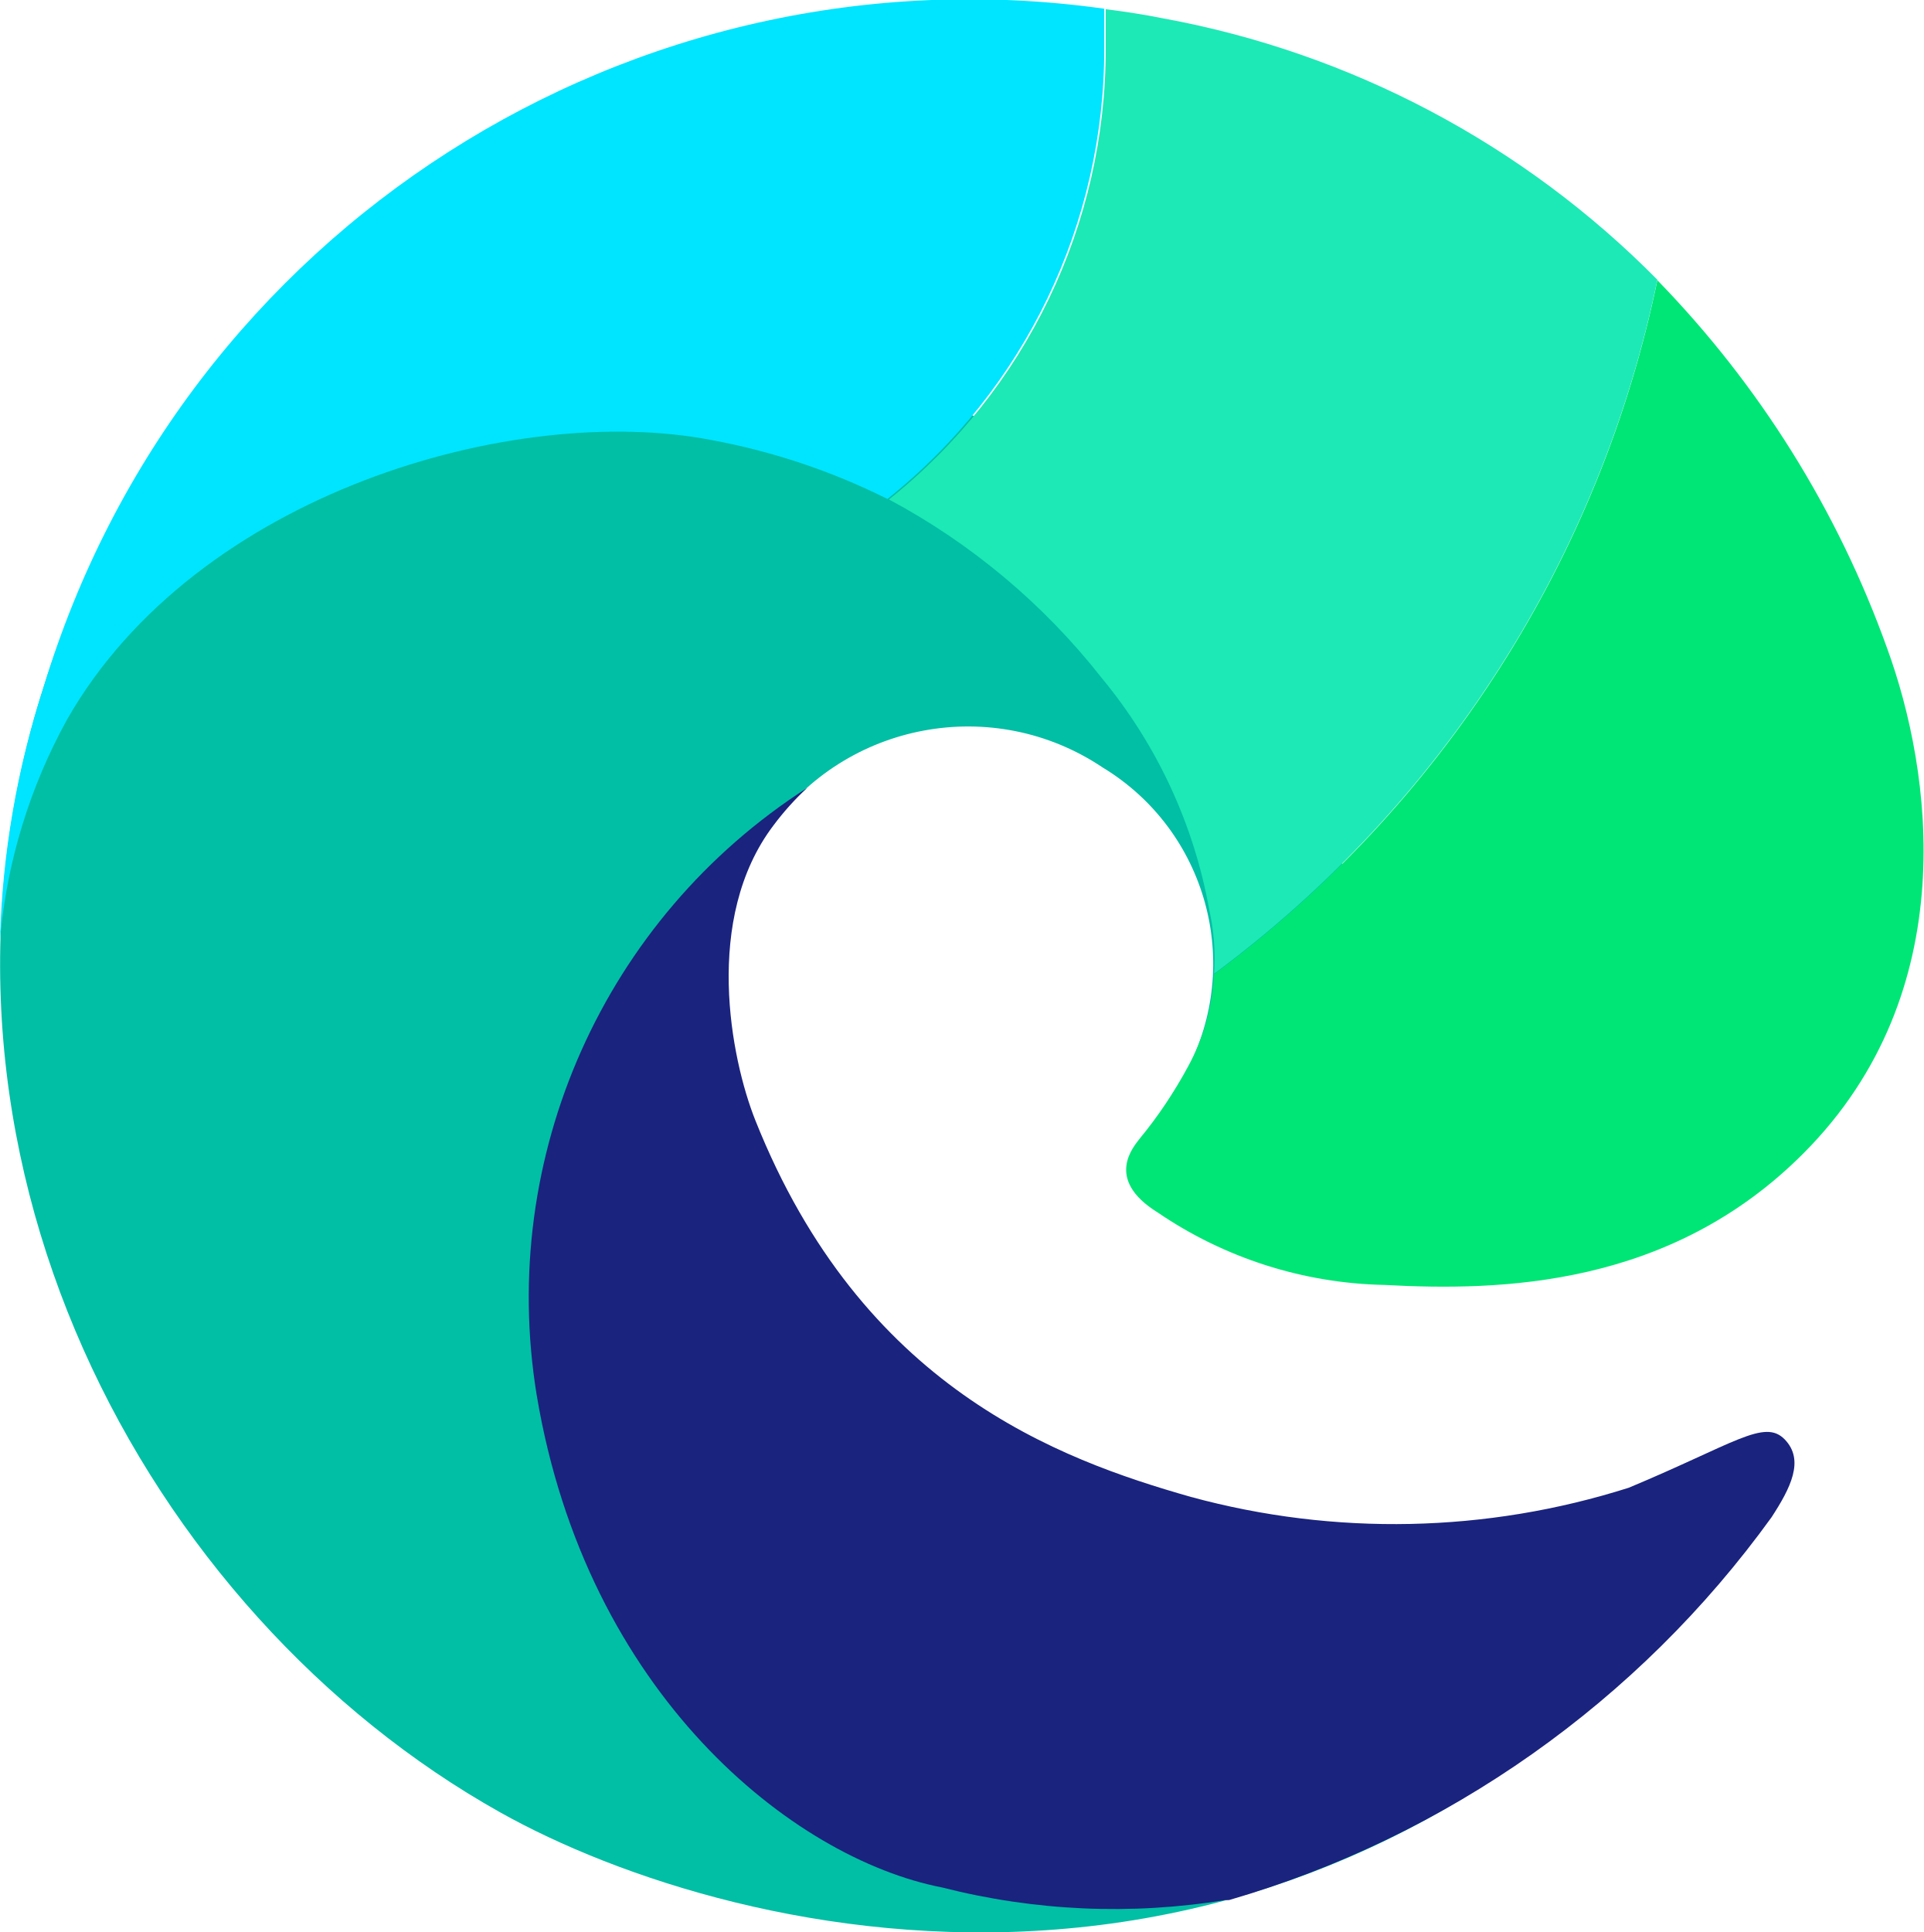
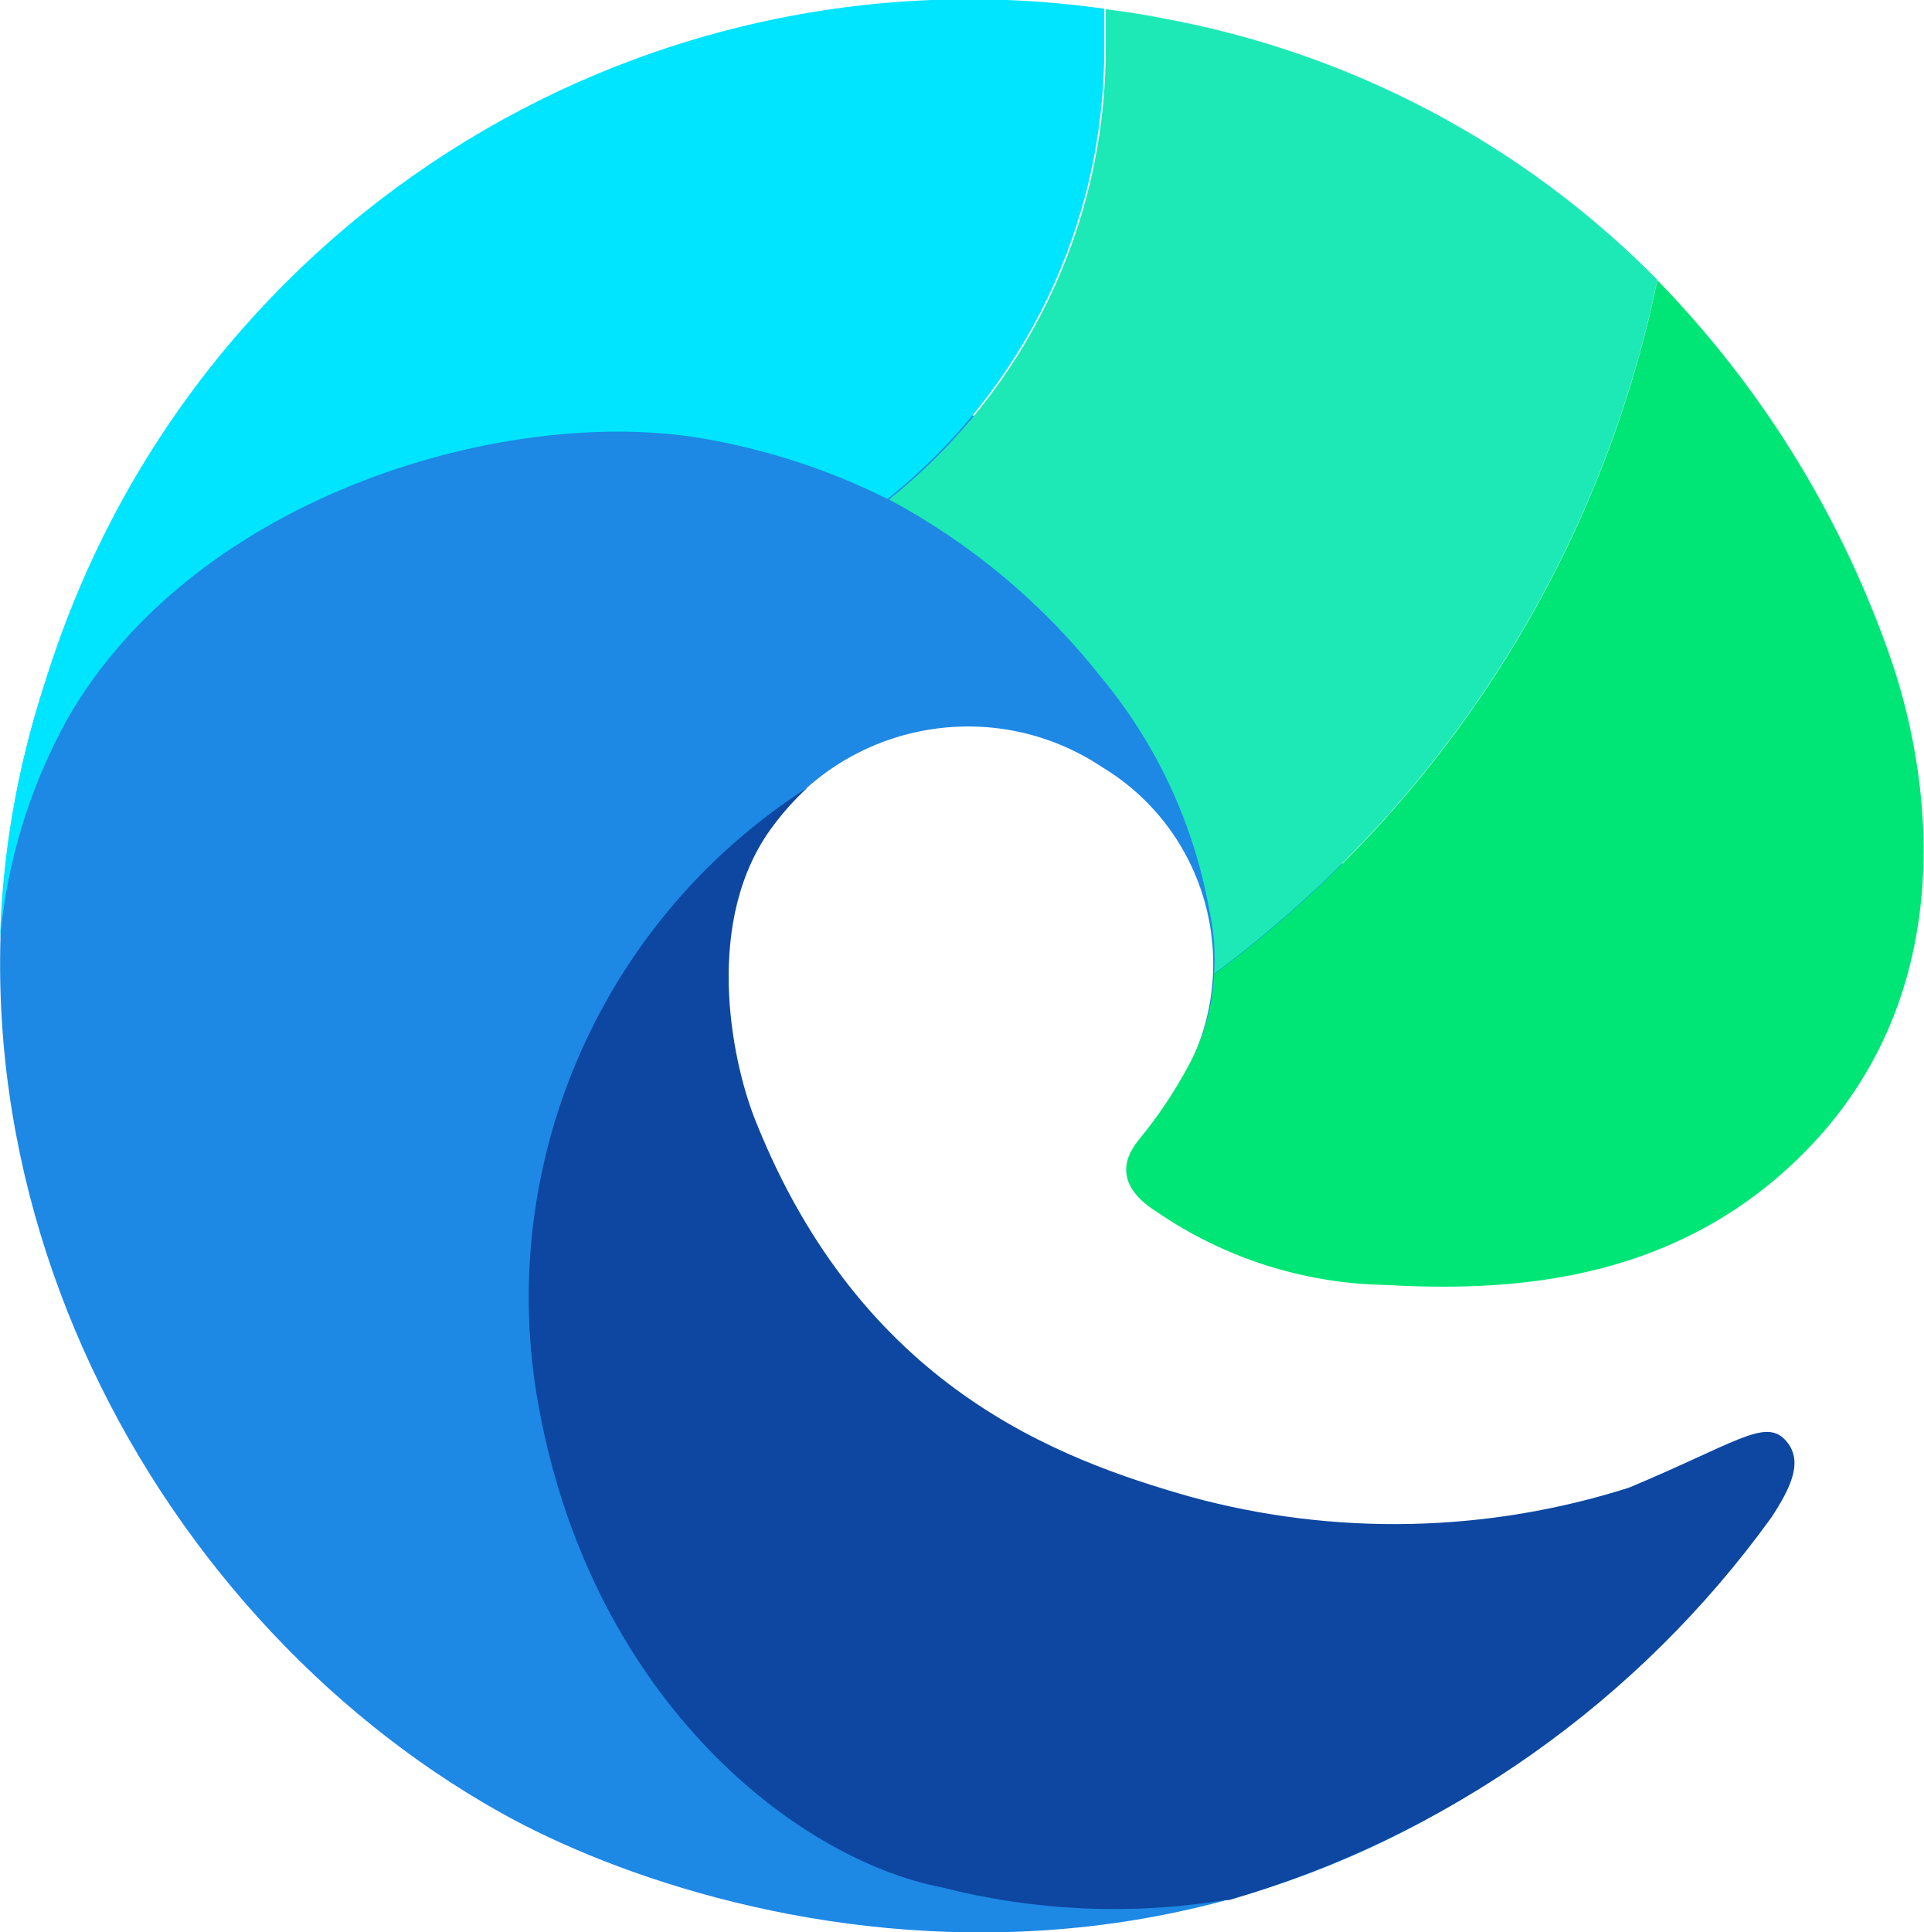
<svg xmlns="http://www.w3.org/2000/svg" viewBox="0 0 39.76 39.92">
-   <path d="M36.57,31.35c-9.15,11.88-21.41,8.8-26.23,6.1C3,33.34-2.16,23.77.9,14.2A20.74,20.74,0,0,1,4.88,7a40.38,40.38,0,0,0,6,0c14-1,18,11,17,14-.51,1.53-2.32,2-4,2.13.16-.22.36-.54.64-1a4.74,4.74,0,0,0-1.73-6.27,5,5,0,0,0-6.88,1.28c-1.45,1.92-.88,4.81-.37,6.09,2.2,5.52,6.26,7,9,7.78a16,16,0,0,0,9.05-.19c2.18-.91,2.8-1.43,3.22-1S37,30.75,36.57,31.35Z" style="fill:#00BFA5" />
-   <path d="M36.61,31.35A21.11,21.11,0,0,1,25.4,39.26l-.08,0A14.36,14.36,0,0,1,19.47,39c-3.09-.6-7.35-4-8.38-10.18a12.51,12.51,0,0,1,5.59-12.54,5.74,5.74,0,0,0-.7.78c-1.45,1.92-.88,4.81-.37,6.09,2.2,5.52,6.26,7,9,7.78a16,16,0,0,0,9.05-.19c2.18-.91,2.8-1.43,3.22-1S37,30.75,36.61,31.35Z" style="fill:#1A237E" />
+   <path d="M36.57,31.35c-9.15,11.88-21.41,8.8-26.23,6.1C3,33.34-2.16,23.77.9,14.2A20.74,20.74,0,0,1,4.88,7a40.38,40.38,0,0,0,6,0c14-1,18,11,17,14-.51,1.53-2.32,2-4,2.13.16-.22.36-.54.64-1a4.74,4.74,0,0,0-1.73-6.27,5,5,0,0,0-6.88,1.28c-1.45,1.92-.88,4.81-.37,6.09,2.2,5.52,6.26,7,9,7.78a16,16,0,0,0,9.05-.19c2.18-.91,2.8-1.43,3.22-1S37,30.75,36.57,31.35Z" style="fill:#1e88e5" />
+   <path d="M36.61,31.35A21.11,21.11,0,0,1,25.4,39.26l-.08,0A14.36,14.36,0,0,1,19.47,39c-3.09-.6-7.35-4-8.38-10.18a12.51,12.51,0,0,1,5.59-12.54,5.74,5.74,0,0,0-.7.78c-1.45,1.92-.88,4.81-.37,6.09,2.2,5.52,6.26,7,9,7.78a16,16,0,0,0,9.05-.19c2.18-.91,2.8-1.43,3.22-1S37,30.75,36.61,31.35Z" style="fill:#0d47a1" />
  <path d="M22.82.18c0,.26,0,.54,0,.81a11.89,11.89,0,0,1-4.48,9.32,13.7,13.7,0,0,0-3.65-1.22c-4.07-.78-10.63,1.1-13.3,5.77A11.49,11.49,0,0,0,0,19.41,18.5,18.5,0,0,1,.9,14.2,20,20,0,0,1,22.82.18Z" style="fill:#00e5ff" />
  <path d="M37.28,23.82c-2.76,2.78-6.27,2.86-8.67,2.73a8.62,8.62,0,0,1-4.69-1.5c-1.11-.69-.48-1.37-.37-1.52a9.14,9.14,0,0,0,1-1.49,4.42,4.42,0,0,0,.54-1.91A23.85,23.85,0,0,0,34.25,5.79,21.12,21.12,0,0,1,39,13.4C39.92,15.92,40.59,20.49,37.28,23.82Z" style="fill:#00e676" />
  <path d="M34.25,5.78h0a23.85,23.85,0,0,1-9.16,14.34,4.61,4.61,0,0,0-.1-1.32.43.43,0,0,0,0,0A10.38,10.38,0,0,0,22.76,14a13.93,13.93,0,0,0-4.39-3.68A11.89,11.89,0,0,0,22.85,1c0-.27,0-.55,0-.81.4.05.79.11,1.19.19A19.22,19.22,0,0,1,34.25,5.78Z" style="fill:#1de9b6" />
</svg>
